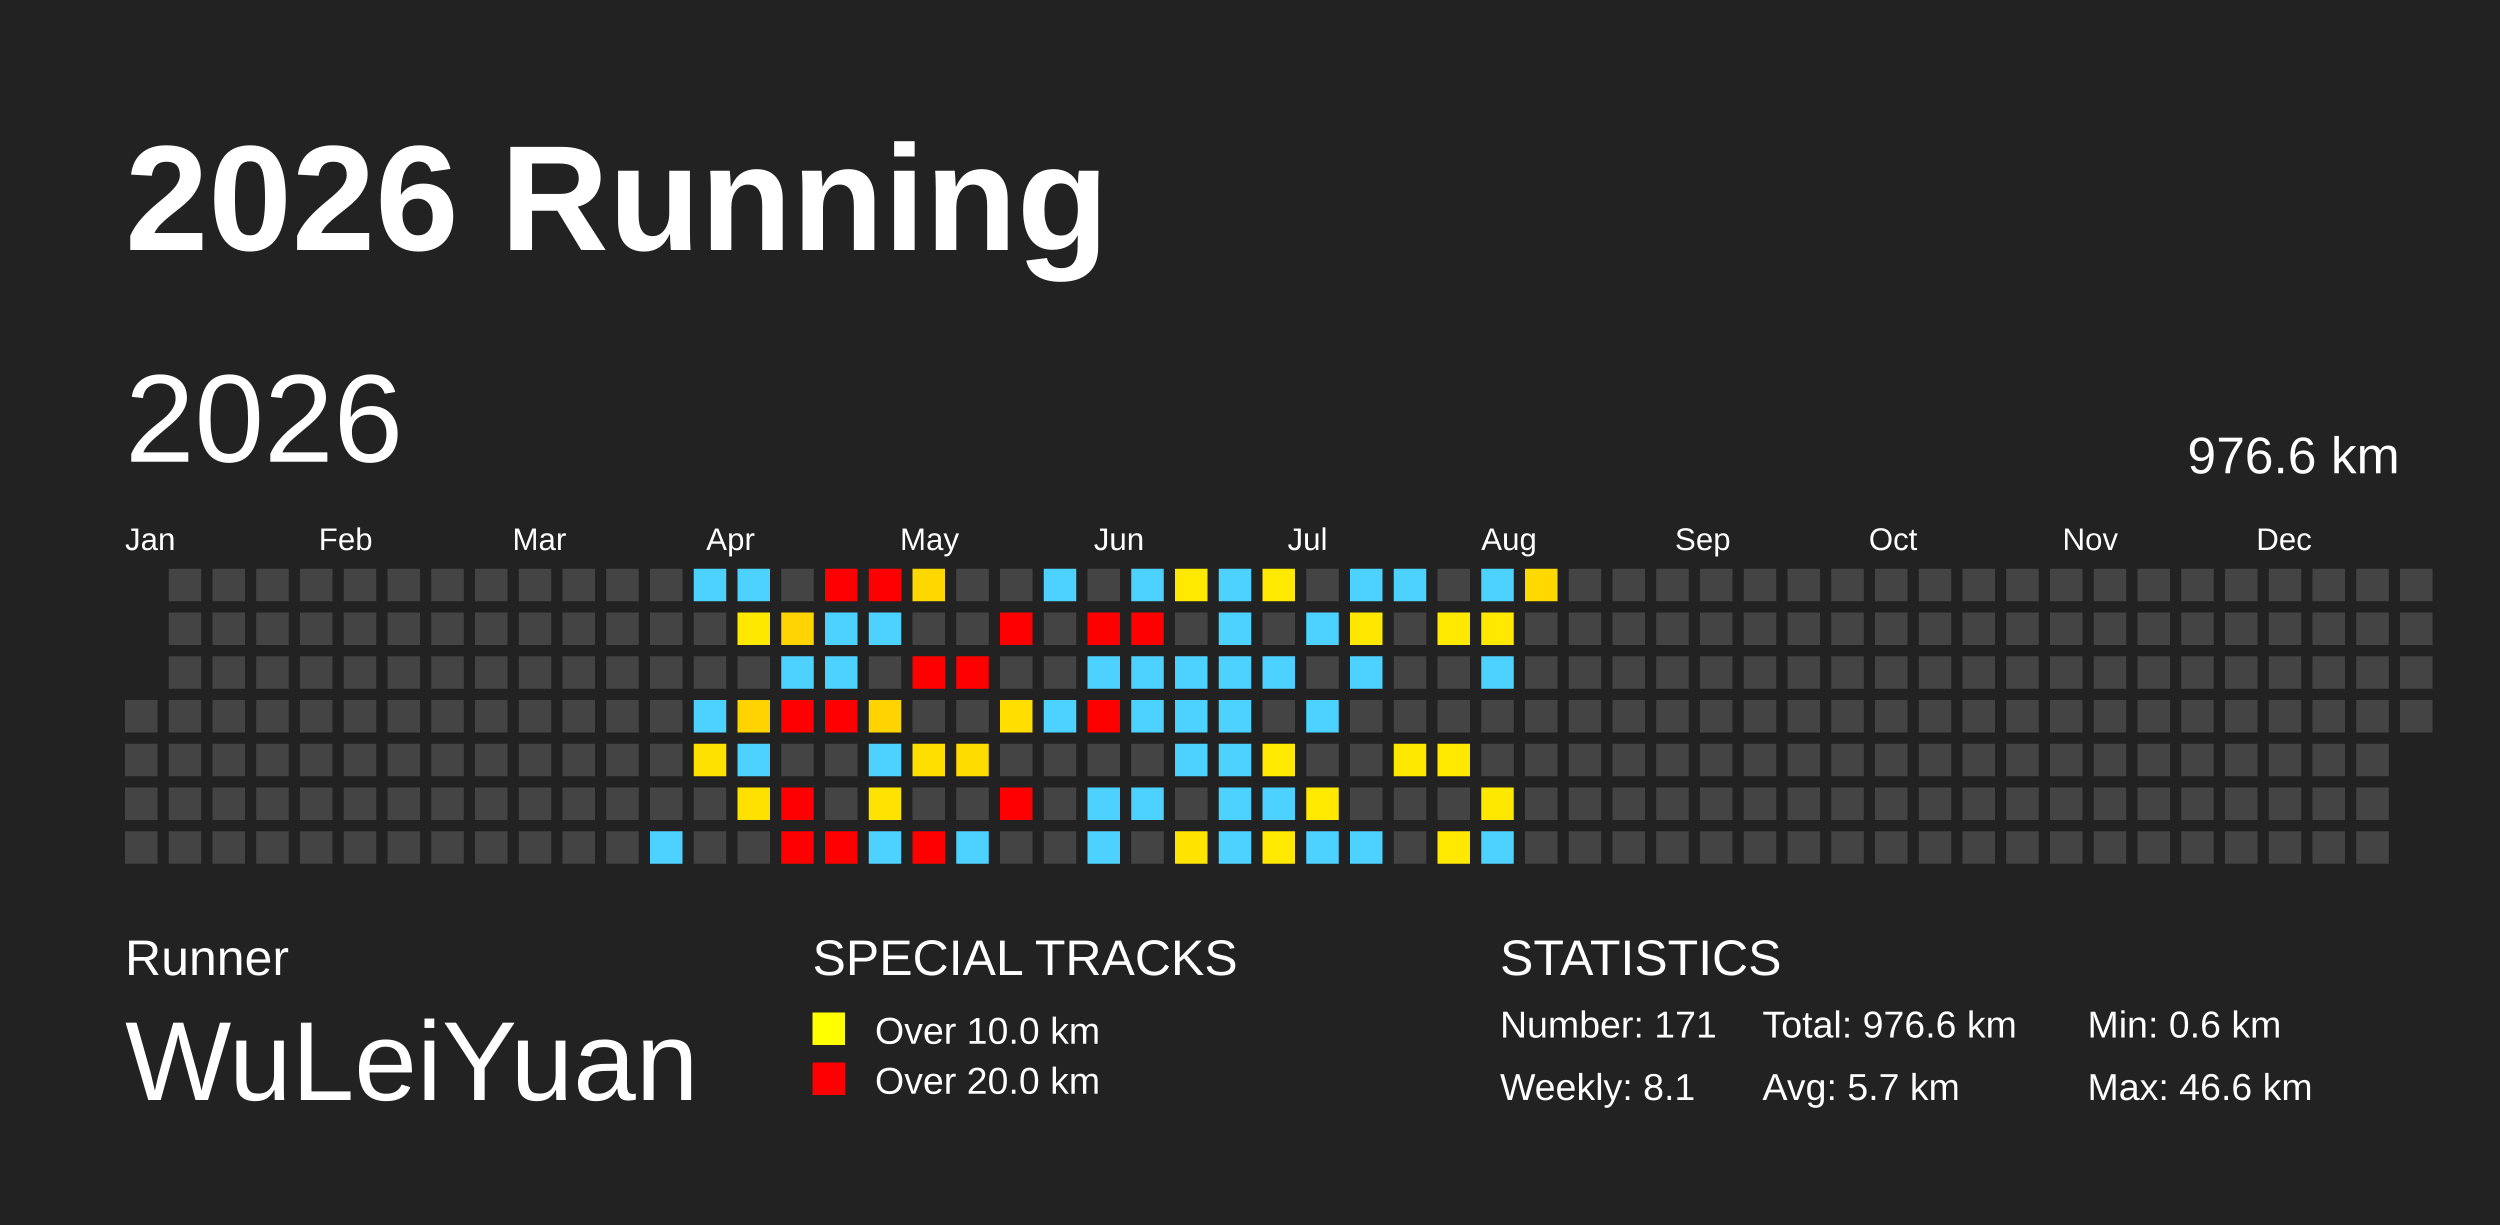
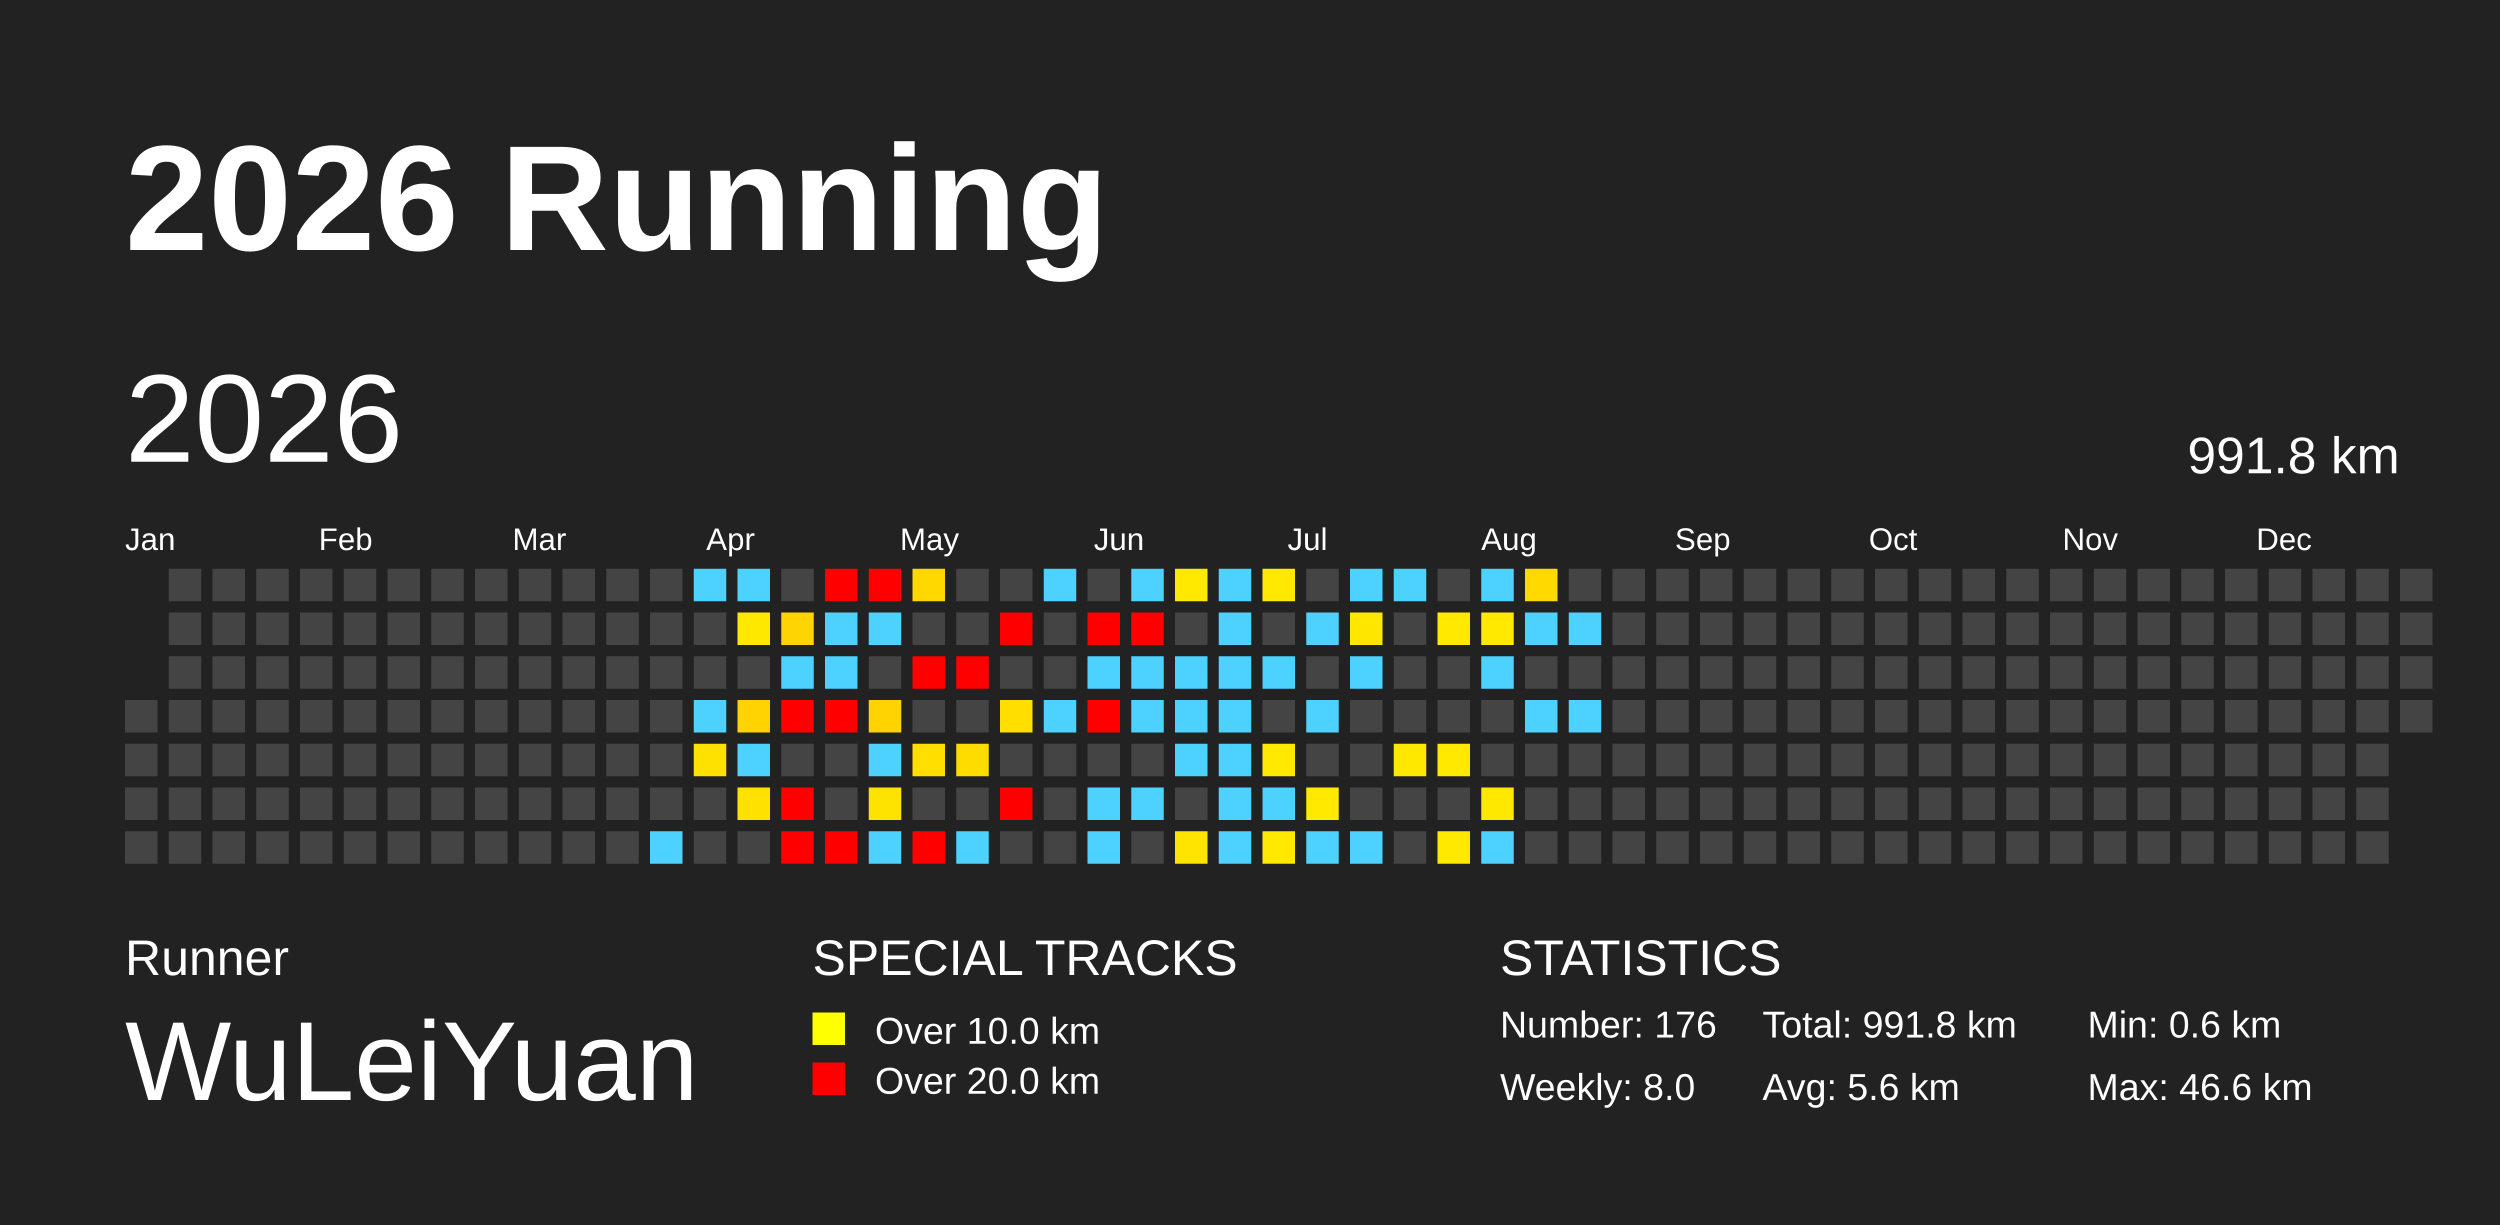
<svg xmlns="http://www.w3.org/2000/svg" baseProfile="full" height="98mm" version="1.1" viewBox="0,0,200,98" width="200mm">
  <defs />
  <rect fill="#222222" height="98" width="200" x="0" y="0" />
  <text fill="#FFFFFF" style="font-size:12px; font-family:Arial; font-weight:bold;" x="10" y="20">2026 Running</text>
  <text fill="#FFFFFF" style="font-size:4px; font-family:Arial" x="10" y="78">Runner</text>
  <text fill="#FFFFFF" style="font-size:9px; font-family:Arial" x="10" y="88">WuLeiYuan</text>
  <text fill="#FFFFFF" style="font-size:4px; font-family:Arial" x="65" y="78">SPECIAL TRACKS</text>
  <rect fill="yellow" height="2.6" width="2.6" x="65" y="81" />
  <text fill="#FFFFFF" style="font-size:3px; font-family:Arial" x="70" y="83.5">Over 10.0 km</text>
  <rect fill="red" height="2.6" width="2.6" x="65" y="85" />
  <text fill="#FFFFFF" style="font-size:3px; font-family:Arial" x="70" y="87.5">Over 20.0 km</text>
  <text fill="#FFFFFF" style="font-size:4px; font-family:Arial" x="120" y="78">STATISTICS</text>
-   <text fill="#FFFFFF" style="font-size:3px; font-family:Arial" x="120" y="83">Number: 171</text>
-   <text fill="#FFFFFF" style="font-size:3px; font-family:Arial" x="120" y="88">Weekly: 8.1</text>
-   <text fill="#FFFFFF" style="font-size:3px; font-family:Arial" x="141" y="83">Total: 976.6 km</text>
-   <text fill="#FFFFFF" style="font-size:3px; font-family:Arial" x="141" y="88">Avg: 5.7 km</text>
+   <text fill="#FFFFFF" style="font-size:3px; font-family:Arial" x="120" y="83">Number: 176</text>
+   <text fill="#FFFFFF" style="font-size:3px; font-family:Arial" x="120" y="88">Weekly: 8.0</text>
+   <text fill="#FFFFFF" style="font-size:3px; font-family:Arial" x="141" y="83">Total: 991.8 km</text>
+   <text fill="#FFFFFF" style="font-size:3px; font-family:Arial" x="141" y="88">Avg: 5.6 km</text>
  <text fill="#FFFFFF" style="font-size:3px; font-family:Arial" x="167" y="83">Min: 0.6 km</text>
  <text fill="#FFFFFF" style="font-size:3px; font-family:Arial" x="167" y="88">Max: 46.6 km</text>
  <text dominant-baseline="hanging" fill="#FFFFFF" style="font-size:10.0px; font-family:Arial;" x="10" y="30">2026</text>
-   <text dominant-baseline="hanging" fill="#FFFFFF" style="font-size:4.125px; font-family:Arial;" x="175" y="35">976.6 km</text>
+   <text dominant-baseline="hanging" fill="#FFFFFF" style="font-size:4.125px; font-family:Arial;" x="175" y="35">991.8 km</text>
  <text fill="#FFFFFF" style="font-size:2.5px; font-family:Arial" x="10.0" y="44">Jan</text>
  <text fill="#FFFFFF" style="font-size:2.5px; font-family:Arial" x="25.5" y="44">Feb</text>
  <text fill="#FFFFFF" style="font-size:2.5px; font-family:Arial" x="41.0" y="44">Mar</text>
  <text fill="#FFFFFF" style="font-size:2.5px; font-family:Arial" x="56.5" y="44">Apr</text>
  <text fill="#FFFFFF" style="font-size:2.5px; font-family:Arial" x="72.0" y="44">May</text>
  <text fill="#FFFFFF" style="font-size:2.5px; font-family:Arial" x="87.5" y="44">Jun</text>
  <text fill="#FFFFFF" style="font-size:2.5px; font-family:Arial" x="103.0" y="44">Jul</text>
  <text fill="#FFFFFF" style="font-size:2.5px; font-family:Arial" x="118.5" y="44">Aug</text>
  <text fill="#FFFFFF" style="font-size:2.5px; font-family:Arial" x="134.0" y="44">Sep</text>
  <text fill="#FFFFFF" style="font-size:2.5px; font-family:Arial" x="149.5" y="44">Oct</text>
  <text fill="#FFFFFF" style="font-size:2.5px; font-family:Arial" x="165.0" y="44">Nov</text>
  <text fill="#FFFFFF" style="font-size:2.5px; font-family:Arial" x="180.5" y="44">Dec</text>
  <rect fill="#444444" height="2.6" width="2.6" x="10.0" y="56.0" />
  <rect fill="#444444" height="2.6" width="2.6" x="10.0" y="59.5" />
  <rect fill="#444444" height="2.6" width="2.6" x="10.0" y="63.0" />
  <rect fill="#444444" height="2.6" width="2.6" x="10.0" y="66.5" />
  <rect fill="#444444" height="2.6" width="2.6" x="13.5" y="45.5" />
  <rect fill="#444444" height="2.6" width="2.6" x="13.5" y="49.0" />
  <rect fill="#444444" height="2.6" width="2.6" x="13.5" y="52.5" />
  <rect fill="#444444" height="2.6" width="2.6" x="13.5" y="56.0" />
  <rect fill="#444444" height="2.6" width="2.6" x="13.5" y="59.5" />
  <rect fill="#444444" height="2.6" width="2.6" x="13.5" y="63.0" />
  <rect fill="#444444" height="2.6" width="2.6" x="13.5" y="66.5" />
  <rect fill="#444444" height="2.6" width="2.6" x="17.0" y="45.5" />
  <rect fill="#444444" height="2.6" width="2.6" x="17.0" y="49.0" />
  <rect fill="#444444" height="2.6" width="2.6" x="17.0" y="52.5" />
  <rect fill="#444444" height="2.6" width="2.6" x="17.0" y="56.0" />
  <rect fill="#444444" height="2.6" width="2.6" x="17.0" y="59.5" />
  <rect fill="#444444" height="2.6" width="2.6" x="17.0" y="63.0" />
  <rect fill="#444444" height="2.6" width="2.6" x="17.0" y="66.5" />
  <rect fill="#444444" height="2.6" width="2.6" x="20.5" y="45.5" />
  <rect fill="#444444" height="2.6" width="2.6" x="20.5" y="49.0" />
  <rect fill="#444444" height="2.6" width="2.6" x="20.5" y="52.5" />
  <rect fill="#444444" height="2.6" width="2.6" x="20.5" y="56.0" />
  <rect fill="#444444" height="2.6" width="2.6" x="20.5" y="59.5" />
  <rect fill="#444444" height="2.6" width="2.6" x="20.5" y="63.0" />
  <rect fill="#444444" height="2.6" width="2.6" x="20.5" y="66.5" />
  <rect fill="#444444" height="2.6" width="2.6" x="24.0" y="45.5" />
  <rect fill="#444444" height="2.6" width="2.6" x="24.0" y="49.0" />
  <rect fill="#444444" height="2.6" width="2.6" x="24.0" y="52.5" />
  <rect fill="#444444" height="2.6" width="2.6" x="24.0" y="56.0" />
  <rect fill="#444444" height="2.6" width="2.6" x="24.0" y="59.5" />
  <rect fill="#444444" height="2.6" width="2.6" x="24.0" y="63.0" />
  <rect fill="#444444" height="2.6" width="2.6" x="24.0" y="66.5" />
  <rect fill="#444444" height="2.6" width="2.6" x="27.5" y="45.5" />
  <rect fill="#444444" height="2.6" width="2.6" x="27.5" y="49.0" />
  <rect fill="#444444" height="2.6" width="2.6" x="27.5" y="52.5" />
  <rect fill="#444444" height="2.6" width="2.6" x="27.5" y="56.0" />
  <rect fill="#444444" height="2.6" width="2.6" x="27.5" y="59.5" />
  <rect fill="#444444" height="2.6" width="2.6" x="27.5" y="63.0" />
  <rect fill="#444444" height="2.6" width="2.6" x="27.5" y="66.5" />
  <rect fill="#444444" height="2.6" width="2.6" x="31.0" y="45.5" />
  <rect fill="#444444" height="2.6" width="2.6" x="31.0" y="49.0" />
  <rect fill="#444444" height="2.6" width="2.6" x="31.0" y="52.5" />
  <rect fill="#444444" height="2.6" width="2.6" x="31.0" y="56.0" />
  <rect fill="#444444" height="2.6" width="2.6" x="31.0" y="59.5" />
  <rect fill="#444444" height="2.6" width="2.6" x="31.0" y="63.0" />
  <rect fill="#444444" height="2.6" width="2.6" x="31.0" y="66.5" />
  <rect fill="#444444" height="2.6" width="2.6" x="34.5" y="45.5" />
  <rect fill="#444444" height="2.6" width="2.6" x="34.5" y="49.0" />
  <rect fill="#444444" height="2.6" width="2.6" x="34.5" y="52.5" />
  <rect fill="#444444" height="2.6" width="2.6" x="34.5" y="56.0" />
  <rect fill="#444444" height="2.6" width="2.6" x="34.5" y="59.5" />
  <rect fill="#444444" height="2.6" width="2.6" x="34.5" y="63.0" />
  <rect fill="#444444" height="2.6" width="2.6" x="34.5" y="66.5" />
  <rect fill="#444444" height="2.6" width="2.6" x="38.0" y="45.5" />
  <rect fill="#444444" height="2.6" width="2.6" x="38.0" y="49.0" />
  <rect fill="#444444" height="2.6" width="2.6" x="38.0" y="52.5" />
  <rect fill="#444444" height="2.6" width="2.6" x="38.0" y="56.0" />
  <rect fill="#444444" height="2.6" width="2.6" x="38.0" y="59.5" />
  <rect fill="#444444" height="2.6" width="2.6" x="38.0" y="63.0" />
  <rect fill="#444444" height="2.6" width="2.6" x="38.0" y="66.5" />
  <rect fill="#444444" height="2.6" width="2.6" x="41.5" y="45.5" />
  <rect fill="#444444" height="2.6" width="2.6" x="41.5" y="49.0" />
  <rect fill="#444444" height="2.6" width="2.6" x="41.5" y="52.5" />
  <rect fill="#444444" height="2.6" width="2.6" x="41.5" y="56.0" />
  <rect fill="#444444" height="2.6" width="2.6" x="41.5" y="59.5" />
  <rect fill="#444444" height="2.6" width="2.6" x="41.5" y="63.0" />
  <rect fill="#444444" height="2.6" width="2.6" x="41.5" y="66.5" />
  <rect fill="#444444" height="2.6" width="2.6" x="45.0" y="45.5" />
  <rect fill="#444444" height="2.6" width="2.6" x="45.0" y="49.0" />
  <rect fill="#444444" height="2.6" width="2.6" x="45.0" y="52.5" />
  <rect fill="#444444" height="2.6" width="2.6" x="45.0" y="56.0" />
  <rect fill="#444444" height="2.6" width="2.6" x="45.0" y="59.5" />
  <rect fill="#444444" height="2.6" width="2.6" x="45.0" y="63.0" />
  <rect fill="#444444" height="2.6" width="2.6" x="45.0" y="66.5" />
  <rect fill="#444444" height="2.6" width="2.6" x="48.5" y="45.5" />
  <rect fill="#444444" height="2.6" width="2.6" x="48.5" y="49.0" />
  <rect fill="#444444" height="2.6" width="2.6" x="48.5" y="52.5" />
  <rect fill="#444444" height="2.6" width="2.6" x="48.5" y="56.0" />
  <rect fill="#444444" height="2.6" width="2.6" x="48.5" y="59.5" />
  <rect fill="#444444" height="2.6" width="2.6" x="48.5" y="63.0" />
  <rect fill="#444444" height="2.6" width="2.6" x="48.5" y="66.5" />
  <rect fill="#444444" height="2.6" width="2.6" x="52.0" y="45.5" />
  <rect fill="#444444" height="2.6" width="2.6" x="52.0" y="49.0" />
  <rect fill="#444444" height="2.6" width="2.6" x="52.0" y="52.5" />
  <rect fill="#444444" height="2.6" width="2.6" x="52.0" y="56.0" />
  <rect fill="#444444" height="2.6" width="2.6" x="52.0" y="59.5" />
  <rect fill="#444444" height="2.6" width="2.6" x="52.0" y="63.0" />
  <rect fill="#4dd2ff" height="2.6" width="2.6" x="52.0" y="66.5" />
  <rect fill="#4dd2ff" height="2.6" width="2.6" x="55.5" y="45.5" />
  <rect fill="#444444" height="2.6" width="2.6" x="55.5" y="49.0" />
  <rect fill="#444444" height="2.6" width="2.6" x="55.5" y="52.5" />
  <rect fill="#4dd2ff" height="2.6" width="2.6" x="55.5" y="56.0" />
  <rect fill="#ffe100" height="2.6" width="2.6" x="55.5" y="59.5" />
  <rect fill="#444444" height="2.6" width="2.6" x="55.5" y="63.0" />
  <rect fill="#444444" height="2.6" width="2.6" x="55.5" y="66.5" />
  <rect fill="#4dd2ff" height="2.6" width="2.6" x="59.0" y="45.5" />
  <rect fill="#ffe800" height="2.6" width="2.6" x="59.0" y="49.0" />
  <rect fill="#444444" height="2.6" width="2.6" x="59.0" y="52.5" />
  <rect fill="#ffd300" height="2.6" width="2.6" x="59.0" y="56.0" />
  <rect fill="#4dd2ff" height="2.6" width="2.6" x="59.0" y="59.5" />
  <rect fill="#ffe100" height="2.6" width="2.6" x="59.0" y="63.0" />
  <rect fill="#444444" height="2.6" width="2.6" x="59.0" y="66.5" />
  <rect fill="#444444" height="2.6" width="2.6" x="62.5" y="45.5" />
  <rect fill="#ffd400" height="2.6" width="2.6" x="62.5" y="49.0" />
  <rect fill="#4dd2ff" height="2.6" width="2.6" x="62.5" y="52.5" />
  <rect fill="red" height="2.6" width="2.6" x="62.5" y="56.0" />
  <rect fill="#444444" height="2.6" width="2.6" x="62.5" y="59.5" />
  <rect fill="red" height="2.6" width="2.6" x="62.5" y="63.0" />
  <rect fill="red" height="2.6" width="2.6" x="62.5" y="66.5" />
  <rect fill="red" height="2.6" width="2.6" x="66.0" y="45.5" />
  <rect fill="#4dd2ff" height="2.6" width="2.6" x="66.0" y="49.0" />
  <rect fill="#4dd2ff" height="2.6" width="2.6" x="66.0" y="52.5" />
  <rect fill="red" height="2.6" width="2.6" x="66.0" y="56.0" />
  <rect fill="#444444" height="2.6" width="2.6" x="66.0" y="59.5" />
  <rect fill="#444444" height="2.6" width="2.6" x="66.0" y="63.0" />
  <rect fill="red" height="2.6" width="2.6" x="66.0" y="66.5" />
  <rect fill="red" height="2.6" width="2.6" x="69.5" y="45.5" />
  <rect fill="#4dd2ff" height="2.6" width="2.6" x="69.5" y="49.0" />
  <rect fill="#444444" height="2.6" width="2.6" x="69.5" y="52.5" />
  <rect fill="#ffd300" height="2.6" width="2.6" x="69.5" y="56.0" />
  <rect fill="#4dd2ff" height="2.6" width="2.6" x="69.5" y="59.5" />
  <rect fill="#ffe300" height="2.6" width="2.6" x="69.5" y="63.0" />
  <rect fill="#4dd2ff" height="2.6" width="2.6" x="69.5" y="66.5" />
  <rect fill="#ffd800" height="2.6" width="2.6" x="73.0" y="45.5" />
  <rect fill="#444444" height="2.6" width="2.6" x="73.0" y="49.0" />
  <rect fill="red" height="2.6" width="2.6" x="73.0" y="52.5" />
  <rect fill="#444444" height="2.6" width="2.6" x="73.0" y="56.0" />
  <rect fill="#ffdf00" height="2.6" width="2.6" x="73.0" y="59.5" />
  <rect fill="#444444" height="2.6" width="2.6" x="73.0" y="63.0" />
  <rect fill="red" height="2.6" width="2.6" x="73.0" y="66.5" />
  <rect fill="#444444" height="2.6" width="2.6" x="76.5" y="45.5" />
  <rect fill="#444444" height="2.6" width="2.6" x="76.5" y="49.0" />
  <rect fill="red" height="2.6" width="2.6" x="76.5" y="52.5" />
  <rect fill="#444444" height="2.6" width="2.6" x="76.5" y="56.0" />
  <rect fill="#ffdc00" height="2.6" width="2.6" x="76.5" y="59.5" />
  <rect fill="#444444" height="2.6" width="2.6" x="76.5" y="63.0" />
  <rect fill="#4dd2ff" height="2.6" width="2.6" x="76.5" y="66.5" />
  <rect fill="#444444" height="2.6" width="2.6" x="80.0" y="45.5" />
  <rect fill="red" height="2.6" width="2.6" x="80.0" y="49.0" />
  <rect fill="#444444" height="2.6" width="2.6" x="80.0" y="52.5" />
  <rect fill="#ffde00" height="2.6" width="2.6" x="80.0" y="56.0" />
  <rect fill="#444444" height="2.6" width="2.6" x="80.0" y="59.5" />
  <rect fill="red" height="2.6" width="2.6" x="80.0" y="63.0" />
  <rect fill="#444444" height="2.6" width="2.6" x="80.0" y="66.5" />
  <rect fill="#4dd2ff" height="2.6" width="2.6" x="83.5" y="45.5" />
  <rect fill="#444444" height="2.6" width="2.6" x="83.5" y="49.0" />
  <rect fill="#444444" height="2.6" width="2.6" x="83.5" y="52.5" />
  <rect fill="#4dd2ff" height="2.6" width="2.6" x="83.5" y="56.0" />
  <rect fill="#444444" height="2.6" width="2.6" x="83.5" y="59.5" />
  <rect fill="#444444" height="2.6" width="2.6" x="83.5" y="63.0" />
  <rect fill="#444444" height="2.6" width="2.6" x="83.5" y="66.5" />
  <rect fill="#444444" height="2.6" width="2.6" x="87.0" y="45.5" />
  <rect fill="red" height="2.6" width="2.6" x="87.0" y="49.0" />
  <rect fill="#4dd2ff" height="2.6" width="2.6" x="87.0" y="52.5" />
  <rect fill="red" height="2.6" width="2.6" x="87.0" y="56.0" />
  <rect fill="#444444" height="2.6" width="2.6" x="87.0" y="59.5" />
  <rect fill="#4dd2ff" height="2.6" width="2.6" x="87.0" y="63.0" />
  <rect fill="#4dd2ff" height="2.6" width="2.6" x="87.0" y="66.5" />
  <rect fill="#4dd2ff" height="2.6" width="2.6" x="90.5" y="45.5" />
  <rect fill="red" height="2.6" width="2.6" x="90.5" y="49.0" />
  <rect fill="#4dd2ff" height="2.6" width="2.6" x="90.5" y="52.5" />
  <rect fill="#4dd2ff" height="2.6" width="2.6" x="90.5" y="56.0" />
  <rect fill="#444444" height="2.6" width="2.6" x="90.5" y="59.5" />
  <rect fill="#4dd2ff" height="2.6" width="2.6" x="90.5" y="63.0" />
  <rect fill="#444444" height="2.6" width="2.6" x="90.5" y="66.5" />
  <rect fill="#ffe900" height="2.6" width="2.6" x="94.0" y="45.5" />
  <rect fill="#444444" height="2.6" width="2.6" x="94.0" y="49.0" />
  <rect fill="#4dd2ff" height="2.6" width="2.6" x="94.0" y="52.5" />
  <rect fill="#4dd2ff" height="2.6" width="2.6" x="94.0" y="56.0" />
  <rect fill="#4dd2ff" height="2.6" width="2.6" x="94.0" y="59.5" />
  <rect fill="#444444" height="2.6" width="2.6" x="94.0" y="63.0" />
  <rect fill="#ffe400" height="2.6" width="2.6" x="94.0" y="66.5" />
  <rect fill="#4dd2ff" height="2.6" width="2.6" x="97.5" y="45.5" />
  <rect fill="#4dd2ff" height="2.6" width="2.6" x="97.5" y="49.0" />
  <rect fill="#4dd2ff" height="2.6" width="2.6" x="97.5" y="52.5" />
  <rect fill="#4dd2ff" height="2.6" width="2.6" x="97.5" y="56.0" />
  <rect fill="#4dd2ff" height="2.6" width="2.6" x="97.5" y="59.5" />
  <rect fill="#4dd2ff" height="2.6" width="2.6" x="97.5" y="63.0" />
  <rect fill="#4dd2ff" height="2.6" width="2.6" x="97.5" y="66.5" />
  <rect fill="#ffe900" height="2.6" width="2.6" x="101.0" y="45.5" />
  <rect fill="#444444" height="2.6" width="2.6" x="101.0" y="49.0" />
  <rect fill="#4dd2ff" height="2.6" width="2.6" x="101.0" y="52.5" />
  <rect fill="#444444" height="2.6" width="2.6" x="101.0" y="56.0" />
  <rect fill="#ffe900" height="2.6" width="2.6" x="101.0" y="59.5" />
  <rect fill="#4dd2ff" height="2.6" width="2.6" x="101.0" y="63.0" />
  <rect fill="#ffe900" height="2.6" width="2.6" x="101.0" y="66.5" />
  <rect fill="#444444" height="2.6" width="2.6" x="104.5" y="45.5" />
  <rect fill="#4dd2ff" height="2.6" width="2.6" x="104.5" y="49.0" />
  <rect fill="#444444" height="2.6" width="2.6" x="104.5" y="52.5" />
  <rect fill="#4dd2ff" height="2.6" width="2.6" x="104.5" y="56.0" />
  <rect fill="#444444" height="2.6" width="2.6" x="104.5" y="59.5" />
  <rect fill="#ffe900" height="2.6" width="2.6" x="104.5" y="63.0" />
  <rect fill="#4dd2ff" height="2.6" width="2.6" x="104.5" y="66.5" />
  <rect fill="#4dd2ff" height="2.6" width="2.6" x="108.0" y="45.5" />
  <rect fill="#ffe700" height="2.6" width="2.6" x="108.0" y="49.0" />
  <rect fill="#4dd2ff" height="2.6" width="2.6" x="108.0" y="52.5" />
  <rect fill="#444444" height="2.6" width="2.6" x="108.0" y="56.0" />
  <rect fill="#444444" height="2.6" width="2.6" x="108.0" y="59.5" />
  <rect fill="#444444" height="2.6" width="2.6" x="108.0" y="63.0" />
  <rect fill="#4dd2ff" height="2.6" width="2.6" x="108.0" y="66.5" />
  <rect fill="#4dd2ff" height="2.6" width="2.6" x="111.5" y="45.5" />
  <rect fill="#444444" height="2.6" width="2.6" x="111.5" y="49.0" />
  <rect fill="#444444" height="2.6" width="2.6" x="111.5" y="52.5" />
  <rect fill="#444444" height="2.6" width="2.6" x="111.5" y="56.0" />
  <rect fill="#ffe800" height="2.6" width="2.6" x="111.5" y="59.5" />
  <rect fill="#444444" height="2.6" width="2.6" x="111.5" y="63.0" />
  <rect fill="#444444" height="2.6" width="2.6" x="111.5" y="66.5" />
  <rect fill="#444444" height="2.6" width="2.6" x="115.0" y="45.5" />
  <rect fill="#ffe900" height="2.6" width="2.6" x="115.0" y="49.0" />
  <rect fill="#444444" height="2.6" width="2.6" x="115.0" y="52.5" />
  <rect fill="#444444" height="2.6" width="2.6" x="115.0" y="56.0" />
  <rect fill="#ffe900" height="2.6" width="2.6" x="115.0" y="59.5" />
  <rect fill="#444444" height="2.6" width="2.6" x="115.0" y="63.0" />
  <rect fill="#ffe900" height="2.6" width="2.6" x="115.0" y="66.5" />
  <rect fill="#4dd2ff" height="2.6" width="2.6" x="118.5" y="45.5" />
  <rect fill="#ffe900" height="2.6" width="2.6" x="118.5" y="49.0" />
  <rect fill="#4dd2ff" height="2.6" width="2.6" x="118.5" y="52.5" />
  <rect fill="#444444" height="2.6" width="2.6" x="118.5" y="56.0" />
  <rect fill="#444444" height="2.6" width="2.6" x="118.5" y="59.5" />
  <rect fill="#ffe800" height="2.6" width="2.6" x="118.5" y="63.0" />
  <rect fill="#4dd2ff" height="2.6" width="2.6" x="118.5" y="66.5" />
  <rect fill="#ffd900" height="2.6" width="2.6" x="122.0" y="45.5" />
-   <rect fill="#444444" height="2.6" width="2.6" x="122.0" y="49.0" />
+   <rect fill="#4dd2ff" height="2.6" width="2.6" x="122.0" y="49.0" />
  <rect fill="#444444" height="2.6" width="2.6" x="122.0" y="52.5" />
-   <rect fill="#444444" height="2.6" width="2.6" x="122.0" y="56.0" />
+   <rect fill="#4dd2ff" height="2.6" width="2.6" x="122.0" y="56.0" />
  <rect fill="#444444" height="2.6" width="2.6" x="122.0" y="59.5" />
  <rect fill="#444444" height="2.6" width="2.6" x="122.0" y="63.0" />
  <rect fill="#444444" height="2.6" width="2.6" x="122.0" y="66.5" />
  <rect fill="#444444" height="2.6" width="2.6" x="125.5" y="45.5" />
-   <rect fill="#444444" height="2.6" width="2.6" x="125.5" y="49.0" />
+   <rect fill="#4dd2ff" height="2.6" width="2.6" x="125.5" y="49.0" />
  <rect fill="#444444" height="2.6" width="2.6" x="125.5" y="52.5" />
-   <rect fill="#444444" height="2.6" width="2.6" x="125.5" y="56.0" />
+   <rect fill="#4dd2ff" height="2.6" width="2.6" x="125.5" y="56.0" />
  <rect fill="#444444" height="2.6" width="2.6" x="125.5" y="59.5" />
  <rect fill="#444444" height="2.6" width="2.6" x="125.5" y="63.0" />
  <rect fill="#444444" height="2.6" width="2.6" x="125.5" y="66.5" />
  <rect fill="#444444" height="2.6" width="2.6" x="129.0" y="45.5" />
  <rect fill="#444444" height="2.6" width="2.6" x="129.0" y="49.0" />
  <rect fill="#444444" height="2.6" width="2.6" x="129.0" y="52.5" />
  <rect fill="#444444" height="2.6" width="2.6" x="129.0" y="56.0" />
  <rect fill="#444444" height="2.6" width="2.6" x="129.0" y="59.5" />
  <rect fill="#444444" height="2.6" width="2.6" x="129.0" y="63.0" />
  <rect fill="#444444" height="2.6" width="2.6" x="129.0" y="66.5" />
  <rect fill="#444444" height="2.6" width="2.6" x="132.5" y="45.5" />
  <rect fill="#444444" height="2.6" width="2.6" x="132.5" y="49.0" />
  <rect fill="#444444" height="2.6" width="2.6" x="132.5" y="52.5" />
  <rect fill="#444444" height="2.6" width="2.6" x="132.5" y="56.0" />
  <rect fill="#444444" height="2.6" width="2.6" x="132.5" y="59.5" />
  <rect fill="#444444" height="2.6" width="2.6" x="132.5" y="63.0" />
  <rect fill="#444444" height="2.6" width="2.6" x="132.5" y="66.5" />
  <rect fill="#444444" height="2.6" width="2.6" x="136.0" y="45.5" />
  <rect fill="#444444" height="2.6" width="2.6" x="136.0" y="49.0" />
  <rect fill="#444444" height="2.6" width="2.6" x="136.0" y="52.5" />
  <rect fill="#444444" height="2.6" width="2.6" x="136.0" y="56.0" />
  <rect fill="#444444" height="2.6" width="2.6" x="136.0" y="59.5" />
  <rect fill="#444444" height="2.6" width="2.6" x="136.0" y="63.0" />
  <rect fill="#444444" height="2.6" width="2.6" x="136.0" y="66.5" />
  <rect fill="#444444" height="2.6" width="2.6" x="139.5" y="45.5" />
  <rect fill="#444444" height="2.6" width="2.6" x="139.5" y="49.0" />
  <rect fill="#444444" height="2.6" width="2.6" x="139.5" y="52.5" />
  <rect fill="#444444" height="2.6" width="2.6" x="139.5" y="56.0" />
  <rect fill="#444444" height="2.6" width="2.6" x="139.5" y="59.5" />
  <rect fill="#444444" height="2.6" width="2.6" x="139.5" y="63.0" />
  <rect fill="#444444" height="2.6" width="2.6" x="139.5" y="66.5" />
  <rect fill="#444444" height="2.6" width="2.6" x="143.0" y="45.5" />
  <rect fill="#444444" height="2.6" width="2.6" x="143.0" y="49.0" />
  <rect fill="#444444" height="2.6" width="2.6" x="143.0" y="52.5" />
  <rect fill="#444444" height="2.6" width="2.6" x="143.0" y="56.0" />
  <rect fill="#444444" height="2.6" width="2.6" x="143.0" y="59.5" />
  <rect fill="#444444" height="2.6" width="2.6" x="143.0" y="63.0" />
  <rect fill="#444444" height="2.6" width="2.6" x="143.0" y="66.5" />
  <rect fill="#444444" height="2.6" width="2.6" x="146.5" y="45.5" />
  <rect fill="#444444" height="2.6" width="2.6" x="146.5" y="49.0" />
  <rect fill="#444444" height="2.6" width="2.6" x="146.5" y="52.5" />
  <rect fill="#444444" height="2.6" width="2.6" x="146.5" y="56.0" />
  <rect fill="#444444" height="2.6" width="2.6" x="146.5" y="59.5" />
  <rect fill="#444444" height="2.6" width="2.6" x="146.5" y="63.0" />
  <rect fill="#444444" height="2.6" width="2.6" x="146.5" y="66.5" />
  <rect fill="#444444" height="2.6" width="2.6" x="150.0" y="45.5" />
  <rect fill="#444444" height="2.6" width="2.6" x="150.0" y="49.0" />
  <rect fill="#444444" height="2.6" width="2.6" x="150.0" y="52.5" />
  <rect fill="#444444" height="2.6" width="2.6" x="150.0" y="56.0" />
  <rect fill="#444444" height="2.6" width="2.6" x="150.0" y="59.5" />
  <rect fill="#444444" height="2.6" width="2.6" x="150.0" y="63.0" />
  <rect fill="#444444" height="2.6" width="2.6" x="150.0" y="66.5" />
  <rect fill="#444444" height="2.6" width="2.6" x="153.5" y="45.5" />
  <rect fill="#444444" height="2.6" width="2.6" x="153.5" y="49.0" />
  <rect fill="#444444" height="2.6" width="2.6" x="153.5" y="52.5" />
  <rect fill="#444444" height="2.6" width="2.6" x="153.5" y="56.0" />
  <rect fill="#444444" height="2.6" width="2.6" x="153.5" y="59.5" />
  <rect fill="#444444" height="2.6" width="2.6" x="153.5" y="63.0" />
  <rect fill="#444444" height="2.6" width="2.6" x="153.5" y="66.5" />
  <rect fill="#444444" height="2.6" width="2.6" x="157.0" y="45.5" />
  <rect fill="#444444" height="2.6" width="2.6" x="157.0" y="49.0" />
  <rect fill="#444444" height="2.6" width="2.6" x="157.0" y="52.5" />
  <rect fill="#444444" height="2.6" width="2.6" x="157.0" y="56.0" />
  <rect fill="#444444" height="2.6" width="2.6" x="157.0" y="59.5" />
  <rect fill="#444444" height="2.6" width="2.6" x="157.0" y="63.0" />
  <rect fill="#444444" height="2.6" width="2.6" x="157.0" y="66.5" />
  <rect fill="#444444" height="2.6" width="2.6" x="160.5" y="45.5" />
  <rect fill="#444444" height="2.6" width="2.6" x="160.5" y="49.0" />
  <rect fill="#444444" height="2.6" width="2.6" x="160.5" y="52.5" />
  <rect fill="#444444" height="2.6" width="2.6" x="160.5" y="56.0" />
  <rect fill="#444444" height="2.6" width="2.6" x="160.5" y="59.5" />
  <rect fill="#444444" height="2.6" width="2.6" x="160.5" y="63.0" />
  <rect fill="#444444" height="2.6" width="2.6" x="160.5" y="66.5" />
  <rect fill="#444444" height="2.6" width="2.6" x="164.0" y="45.5" />
  <rect fill="#444444" height="2.6" width="2.6" x="164.0" y="49.0" />
  <rect fill="#444444" height="2.6" width="2.6" x="164.0" y="52.5" />
  <rect fill="#444444" height="2.6" width="2.6" x="164.0" y="56.0" />
  <rect fill="#444444" height="2.6" width="2.6" x="164.0" y="59.5" />
  <rect fill="#444444" height="2.6" width="2.6" x="164.0" y="63.0" />
  <rect fill="#444444" height="2.6" width="2.6" x="164.0" y="66.5" />
  <rect fill="#444444" height="2.6" width="2.6" x="167.5" y="45.5" />
  <rect fill="#444444" height="2.6" width="2.6" x="167.5" y="49.0" />
  <rect fill="#444444" height="2.6" width="2.6" x="167.5" y="52.5" />
  <rect fill="#444444" height="2.6" width="2.6" x="167.5" y="56.0" />
  <rect fill="#444444" height="2.6" width="2.6" x="167.5" y="59.5" />
  <rect fill="#444444" height="2.6" width="2.6" x="167.5" y="63.0" />
  <rect fill="#444444" height="2.6" width="2.6" x="167.5" y="66.5" />
  <rect fill="#444444" height="2.6" width="2.6" x="171.0" y="45.5" />
  <rect fill="#444444" height="2.6" width="2.6" x="171.0" y="49.0" />
  <rect fill="#444444" height="2.6" width="2.6" x="171.0" y="52.5" />
  <rect fill="#444444" height="2.6" width="2.6" x="171.0" y="56.0" />
  <rect fill="#444444" height="2.6" width="2.6" x="171.0" y="59.5" />
  <rect fill="#444444" height="2.6" width="2.6" x="171.0" y="63.0" />
  <rect fill="#444444" height="2.6" width="2.6" x="171.0" y="66.5" />
  <rect fill="#444444" height="2.6" width="2.6" x="174.5" y="45.5" />
  <rect fill="#444444" height="2.6" width="2.6" x="174.5" y="49.0" />
  <rect fill="#444444" height="2.6" width="2.6" x="174.5" y="52.5" />
  <rect fill="#444444" height="2.6" width="2.6" x="174.5" y="56.0" />
  <rect fill="#444444" height="2.6" width="2.6" x="174.5" y="59.5" />
  <rect fill="#444444" height="2.6" width="2.6" x="174.5" y="63.0" />
  <rect fill="#444444" height="2.6" width="2.6" x="174.5" y="66.5" />
  <rect fill="#444444" height="2.6" width="2.6" x="178.0" y="45.5" />
  <rect fill="#444444" height="2.6" width="2.6" x="178.0" y="49.0" />
  <rect fill="#444444" height="2.6" width="2.6" x="178.0" y="52.5" />
  <rect fill="#444444" height="2.6" width="2.6" x="178.0" y="56.0" />
  <rect fill="#444444" height="2.6" width="2.6" x="178.0" y="59.5" />
  <rect fill="#444444" height="2.6" width="2.6" x="178.0" y="63.0" />
  <rect fill="#444444" height="2.6" width="2.6" x="178.0" y="66.5" />
  <rect fill="#444444" height="2.6" width="2.6" x="181.5" y="45.5" />
  <rect fill="#444444" height="2.6" width="2.6" x="181.5" y="49.0" />
  <rect fill="#444444" height="2.6" width="2.6" x="181.5" y="52.5" />
  <rect fill="#444444" height="2.6" width="2.6" x="181.5" y="56.0" />
  <rect fill="#444444" height="2.6" width="2.6" x="181.5" y="59.5" />
  <rect fill="#444444" height="2.6" width="2.6" x="181.5" y="63.0" />
  <rect fill="#444444" height="2.6" width="2.6" x="181.5" y="66.5" />
  <rect fill="#444444" height="2.6" width="2.6" x="185.0" y="45.5" />
  <rect fill="#444444" height="2.6" width="2.6" x="185.0" y="49.0" />
  <rect fill="#444444" height="2.6" width="2.6" x="185.0" y="52.5" />
  <rect fill="#444444" height="2.6" width="2.6" x="185.0" y="56.0" />
  <rect fill="#444444" height="2.6" width="2.6" x="185.0" y="59.5" />
  <rect fill="#444444" height="2.6" width="2.6" x="185.0" y="63.0" />
  <rect fill="#444444" height="2.6" width="2.6" x="185.0" y="66.5" />
  <rect fill="#444444" height="2.6" width="2.6" x="188.5" y="45.5" />
  <rect fill="#444444" height="2.6" width="2.6" x="188.5" y="49.0" />
  <rect fill="#444444" height="2.6" width="2.6" x="188.5" y="52.5" />
  <rect fill="#444444" height="2.6" width="2.6" x="188.5" y="56.0" />
  <rect fill="#444444" height="2.6" width="2.6" x="188.5" y="59.5" />
  <rect fill="#444444" height="2.6" width="2.6" x="188.5" y="63.0" />
  <rect fill="#444444" height="2.6" width="2.6" x="188.5" y="66.5" />
  <rect fill="#444444" height="2.6" width="2.6" x="192.0" y="45.5" />
  <rect fill="#444444" height="2.6" width="2.6" x="192.0" y="49.0" />
  <rect fill="#444444" height="2.6" width="2.6" x="192.0" y="52.5" />
  <rect fill="#444444" height="2.6" width="2.6" x="192.0" y="56.0" />
</svg>
